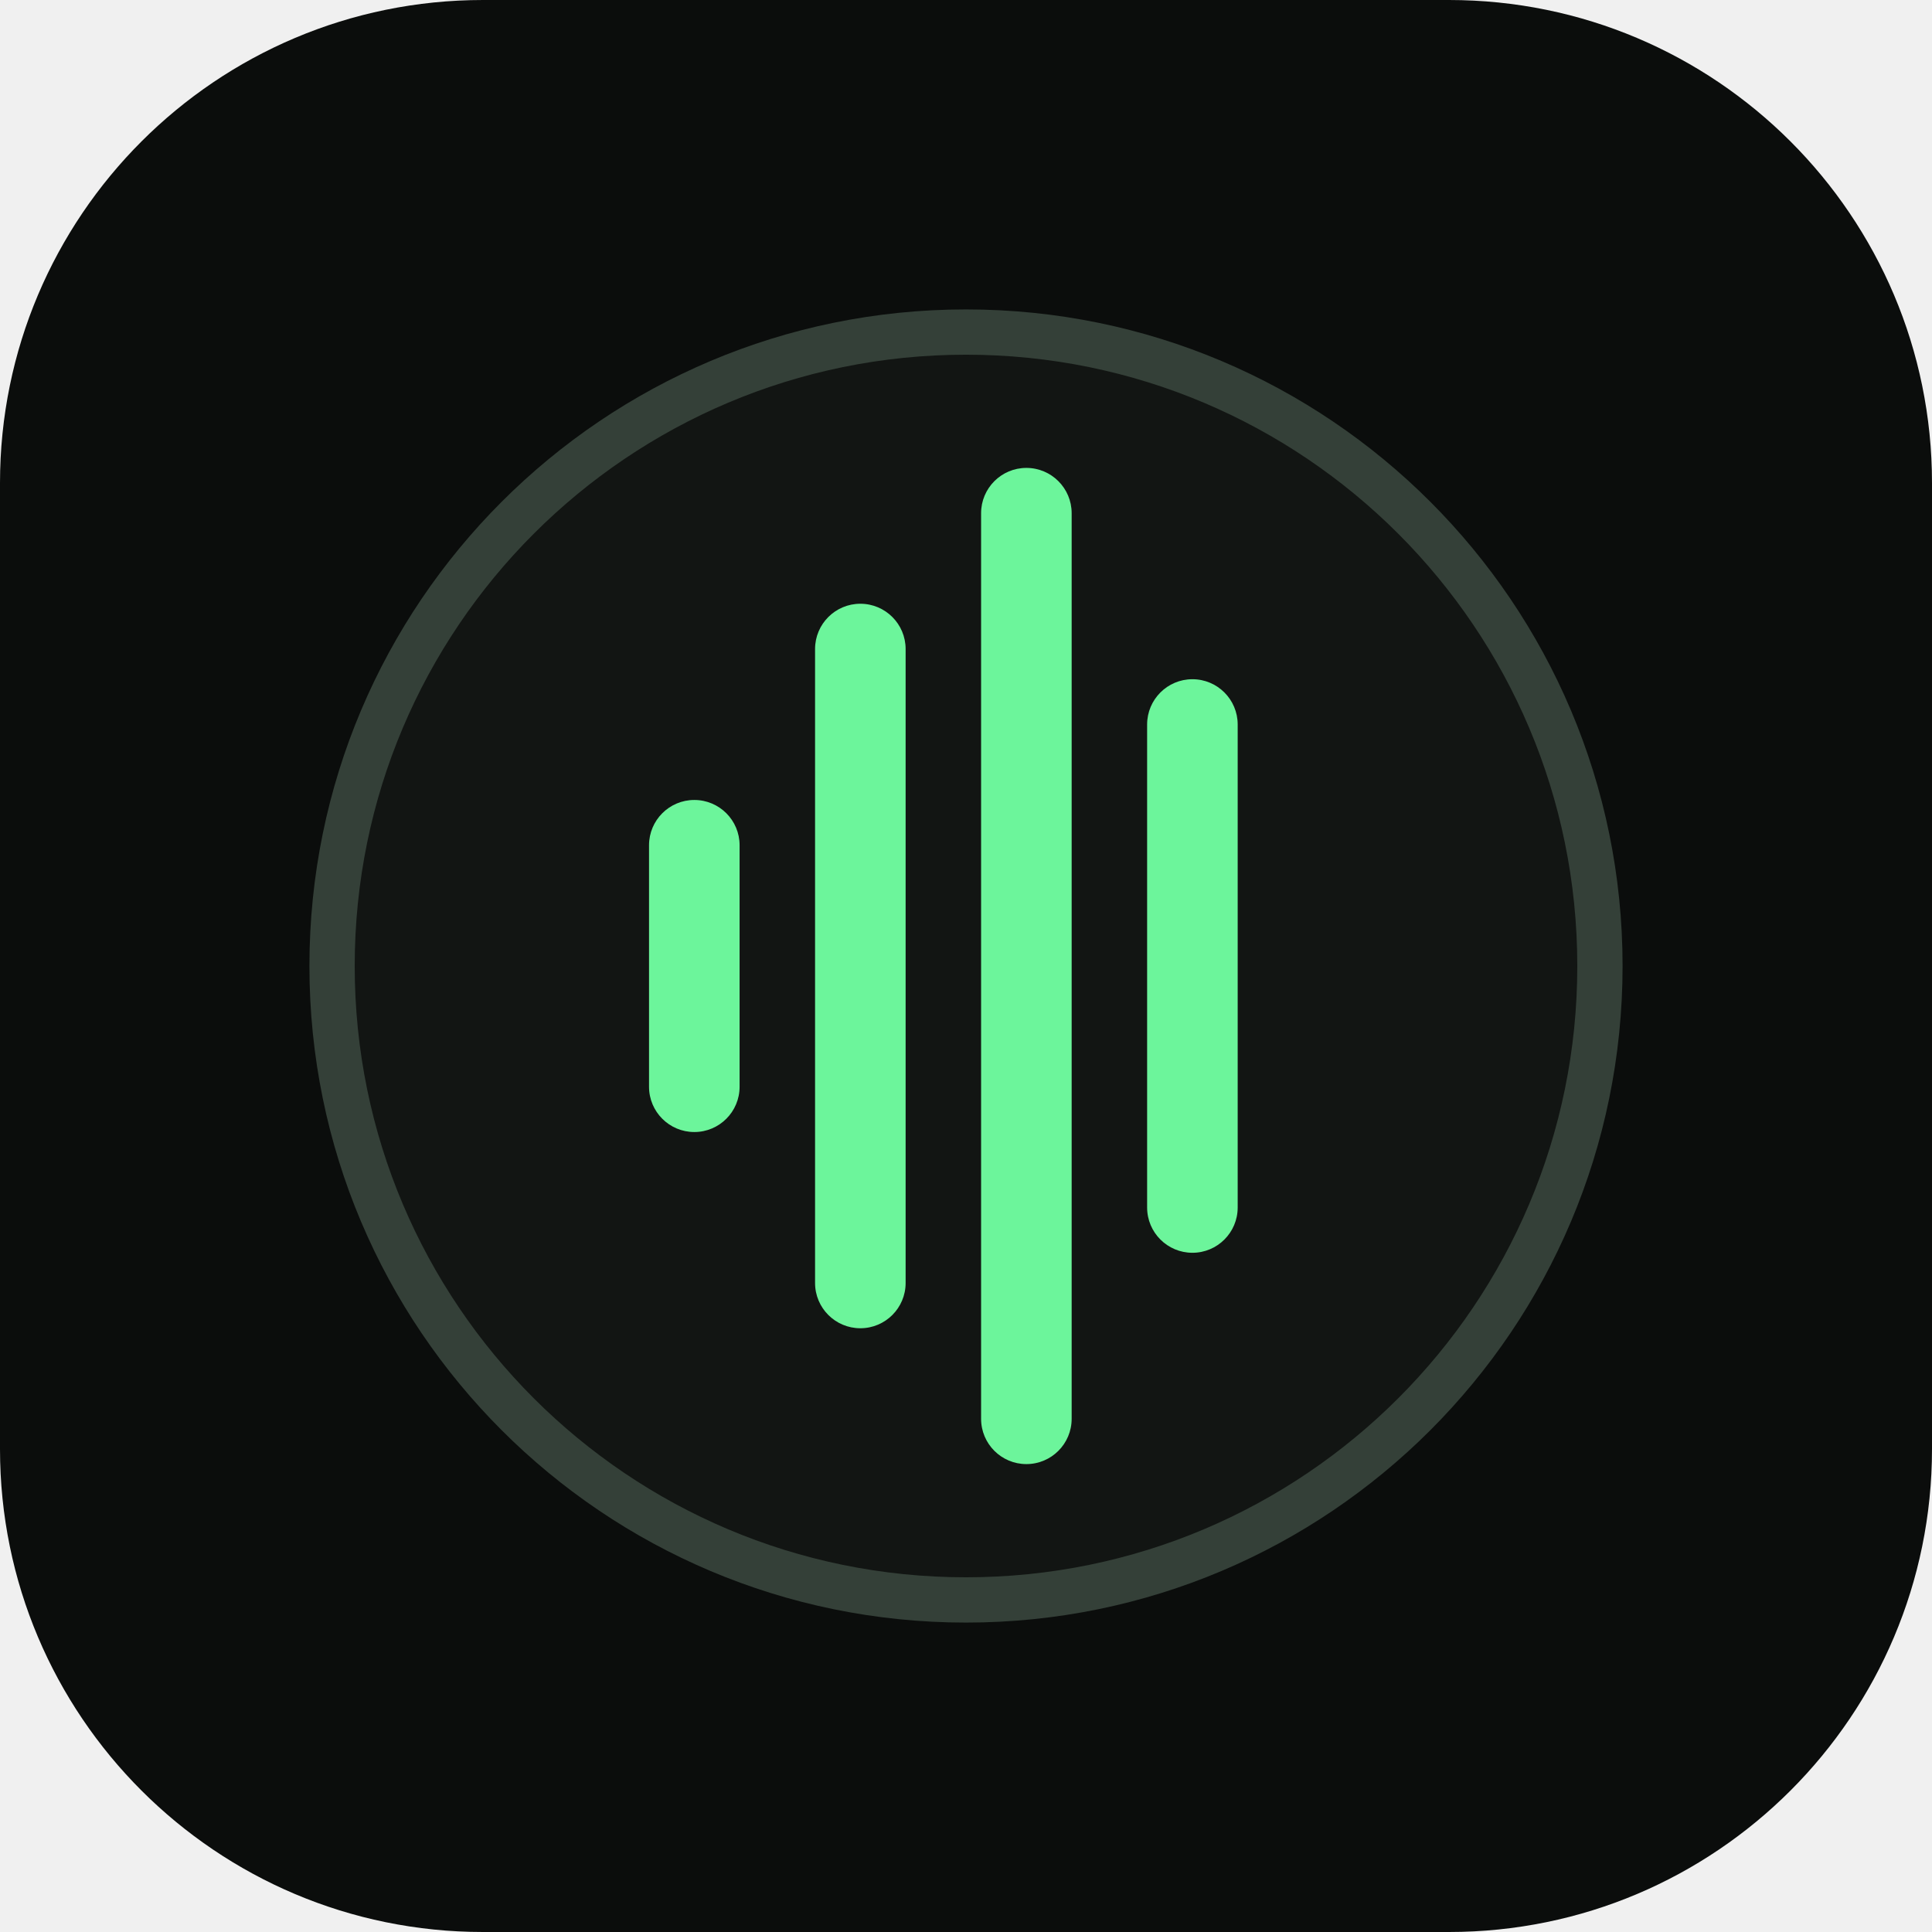
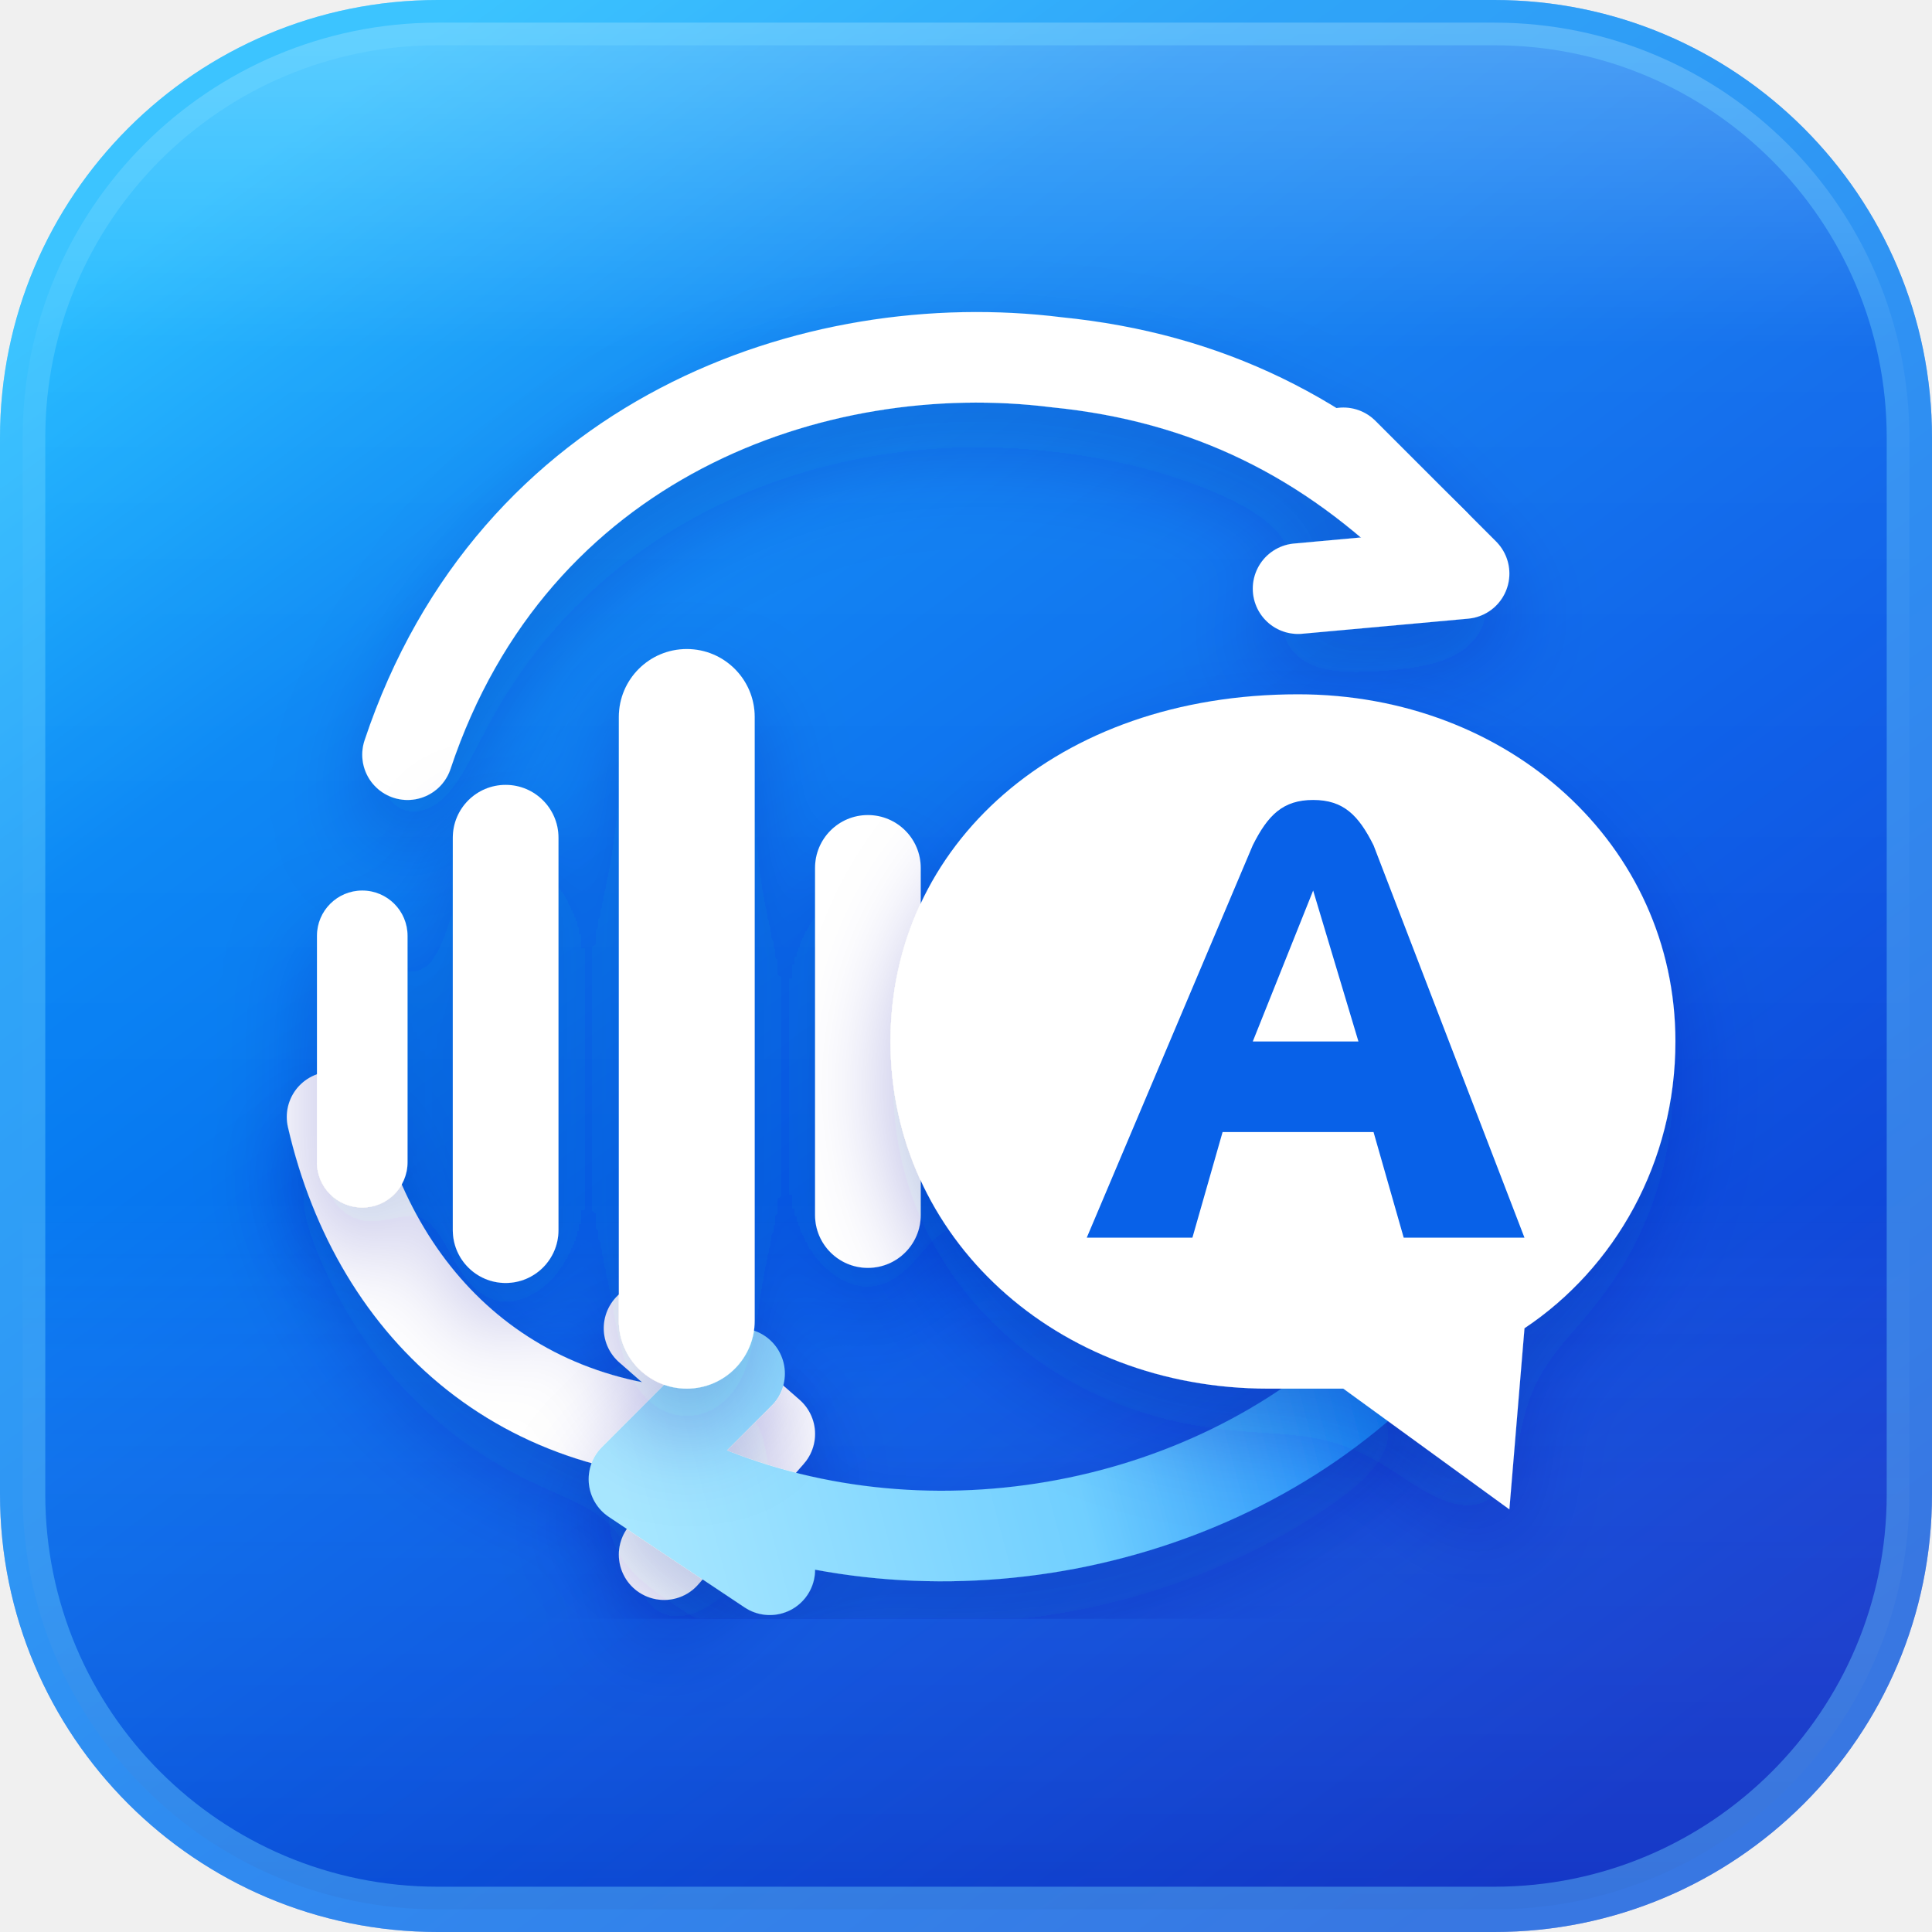
- <svg xmlns="http://www.w3.org/2000/svg" viewBox="0 0 128 128">
-   <rect width="128" height="128" rx="32" fill="#0b0d0c" />
-   <circle cx="64" cy="64" r="42" fill="#121513" stroke="#344038" stroke-width="3" />
-   <g fill="#6cf59b">
-     <rect x="43" y="53" width="6" height="22" rx="3" />
-     <rect x="54" y="40" width="6" height="48" rx="3" />
-     <rect x="65" y="31" width="6" height="66" rx="3" />
-     <rect x="76" y="45" width="6" height="38" rx="3" />
+ <svg xmlns="http://www.w3.org/2000/svg" viewBox="0 0 128 128" role="img" aria-label="Live voice translation">
+   <defs>
+     <linearGradient id="surface" x1="20" y1="8" x2="104" y2="122" gradientUnits="userSpaceOnUse">
+       <stop stop-color="#1BB8FF" />
+       <stop offset=".22" stop-color="#0786F5" />
+       <stop offset=".62" stop-color="#075CE8" />
+       <stop offset="1" stop-color="#153BD0" />
+     </linearGradient>
+     <linearGradient id="glass" x1="64" y1="0" x2="64" y2="128" gradientUnits="userSpaceOnUse">
+       <stop stop-color="#FFFFFF" stop-opacity=".30" />
+       <stop offset=".18" stop-color="#FFFFFF" stop-opacity=".06" />
+       <stop offset=".62" stop-color="#FFFFFF" stop-opacity="0" />
+       <stop offset="1" stop-color="#001A91" stop-opacity=".18" />
+     </linearGradient>
+     <linearGradient id="returnArrow" x1="91" y1="90" x2="42" y2="103" gradientUnits="userSpaceOnUse">
+       <stop stop-color="#1685FA" />
+       <stop offset=".42" stop-color="#70CFFF" />
+       <stop offset="1" stop-color="#A8E7FF" />
+     </linearGradient>
+     <filter id="softShadow" x="-25%" y="-25%" width="150%" height="150%">
+       <feDropShadow dx="0" dy="3" stdDeviation="3" flood-color="#00249D" flood-opacity=".28" />
+     </filter>
+   </defs>
+   <rect width="128" height="128" rx="29" fill="url(#surface)" />
+   <rect x="1.5" y="1.5" width="125" height="125" rx="27.5" fill="url(#glass)" stroke="#73D8FF" stroke-opacity=".38" stroke-width="3" />
+   <g fill="none" stroke="#FFFFFF" stroke-linecap="round" stroke-linejoin="round" filter="url(#softShadow)">
+     <path d="M27 50C34 29 54 22 70 24c10 1 18 5 25 12" stroke-width="6" />
+     <path d="m89 30 8 8-11 1" stroke-width="6" />
+     <path d="M50 95c-15 1-25-8-28-21" stroke-width="6" />
+     <path d="m43 88 8 7-7 8" stroke-width="6" />
  </g>
+   <g fill="none" stroke="url(#returnArrow)" stroke-linecap="round" stroke-linejoin="round" filter="url(#softShadow)">
+     <path d="M91 91c-12 11-31 14-46 7" stroke-width="6" />
+     <path d="m49 91-7 7 9 6" stroke-width="6" />
+   </g>
+   <g fill="#FFFFFF" filter="url(#softShadow)">
+     <rect x="21" y="59" width="6" height="21" rx="3" />
+     <rect x="30" y="52" width="7" height="33" rx="3.5" />
+     <rect x="41" y="43" width="9" height="49" rx="4.5" />
+     <rect x="54" y="54" width="7" height="30" rx="3.5" />
+     <rect x="64" y="61" width="6" height="20" rx="3" />
+   </g>
+   <path d="M86 46c14 0 25 10 25 23 0 8-4 15-10 19l-1 12-11-8h-5c-14 0-25-10-25-23s11-23 27-23Z" fill="#FFFFFF" filter="url(#softShadow)" />
+   <path d="M72 82 83 56c1-2 2-3 4-3s3 1 4 3l10 26h-8l-2-7H81l-2 7h-7Zm11-13h7l-3-10-4 10Z" fill="#0861E8" />
</svg>
